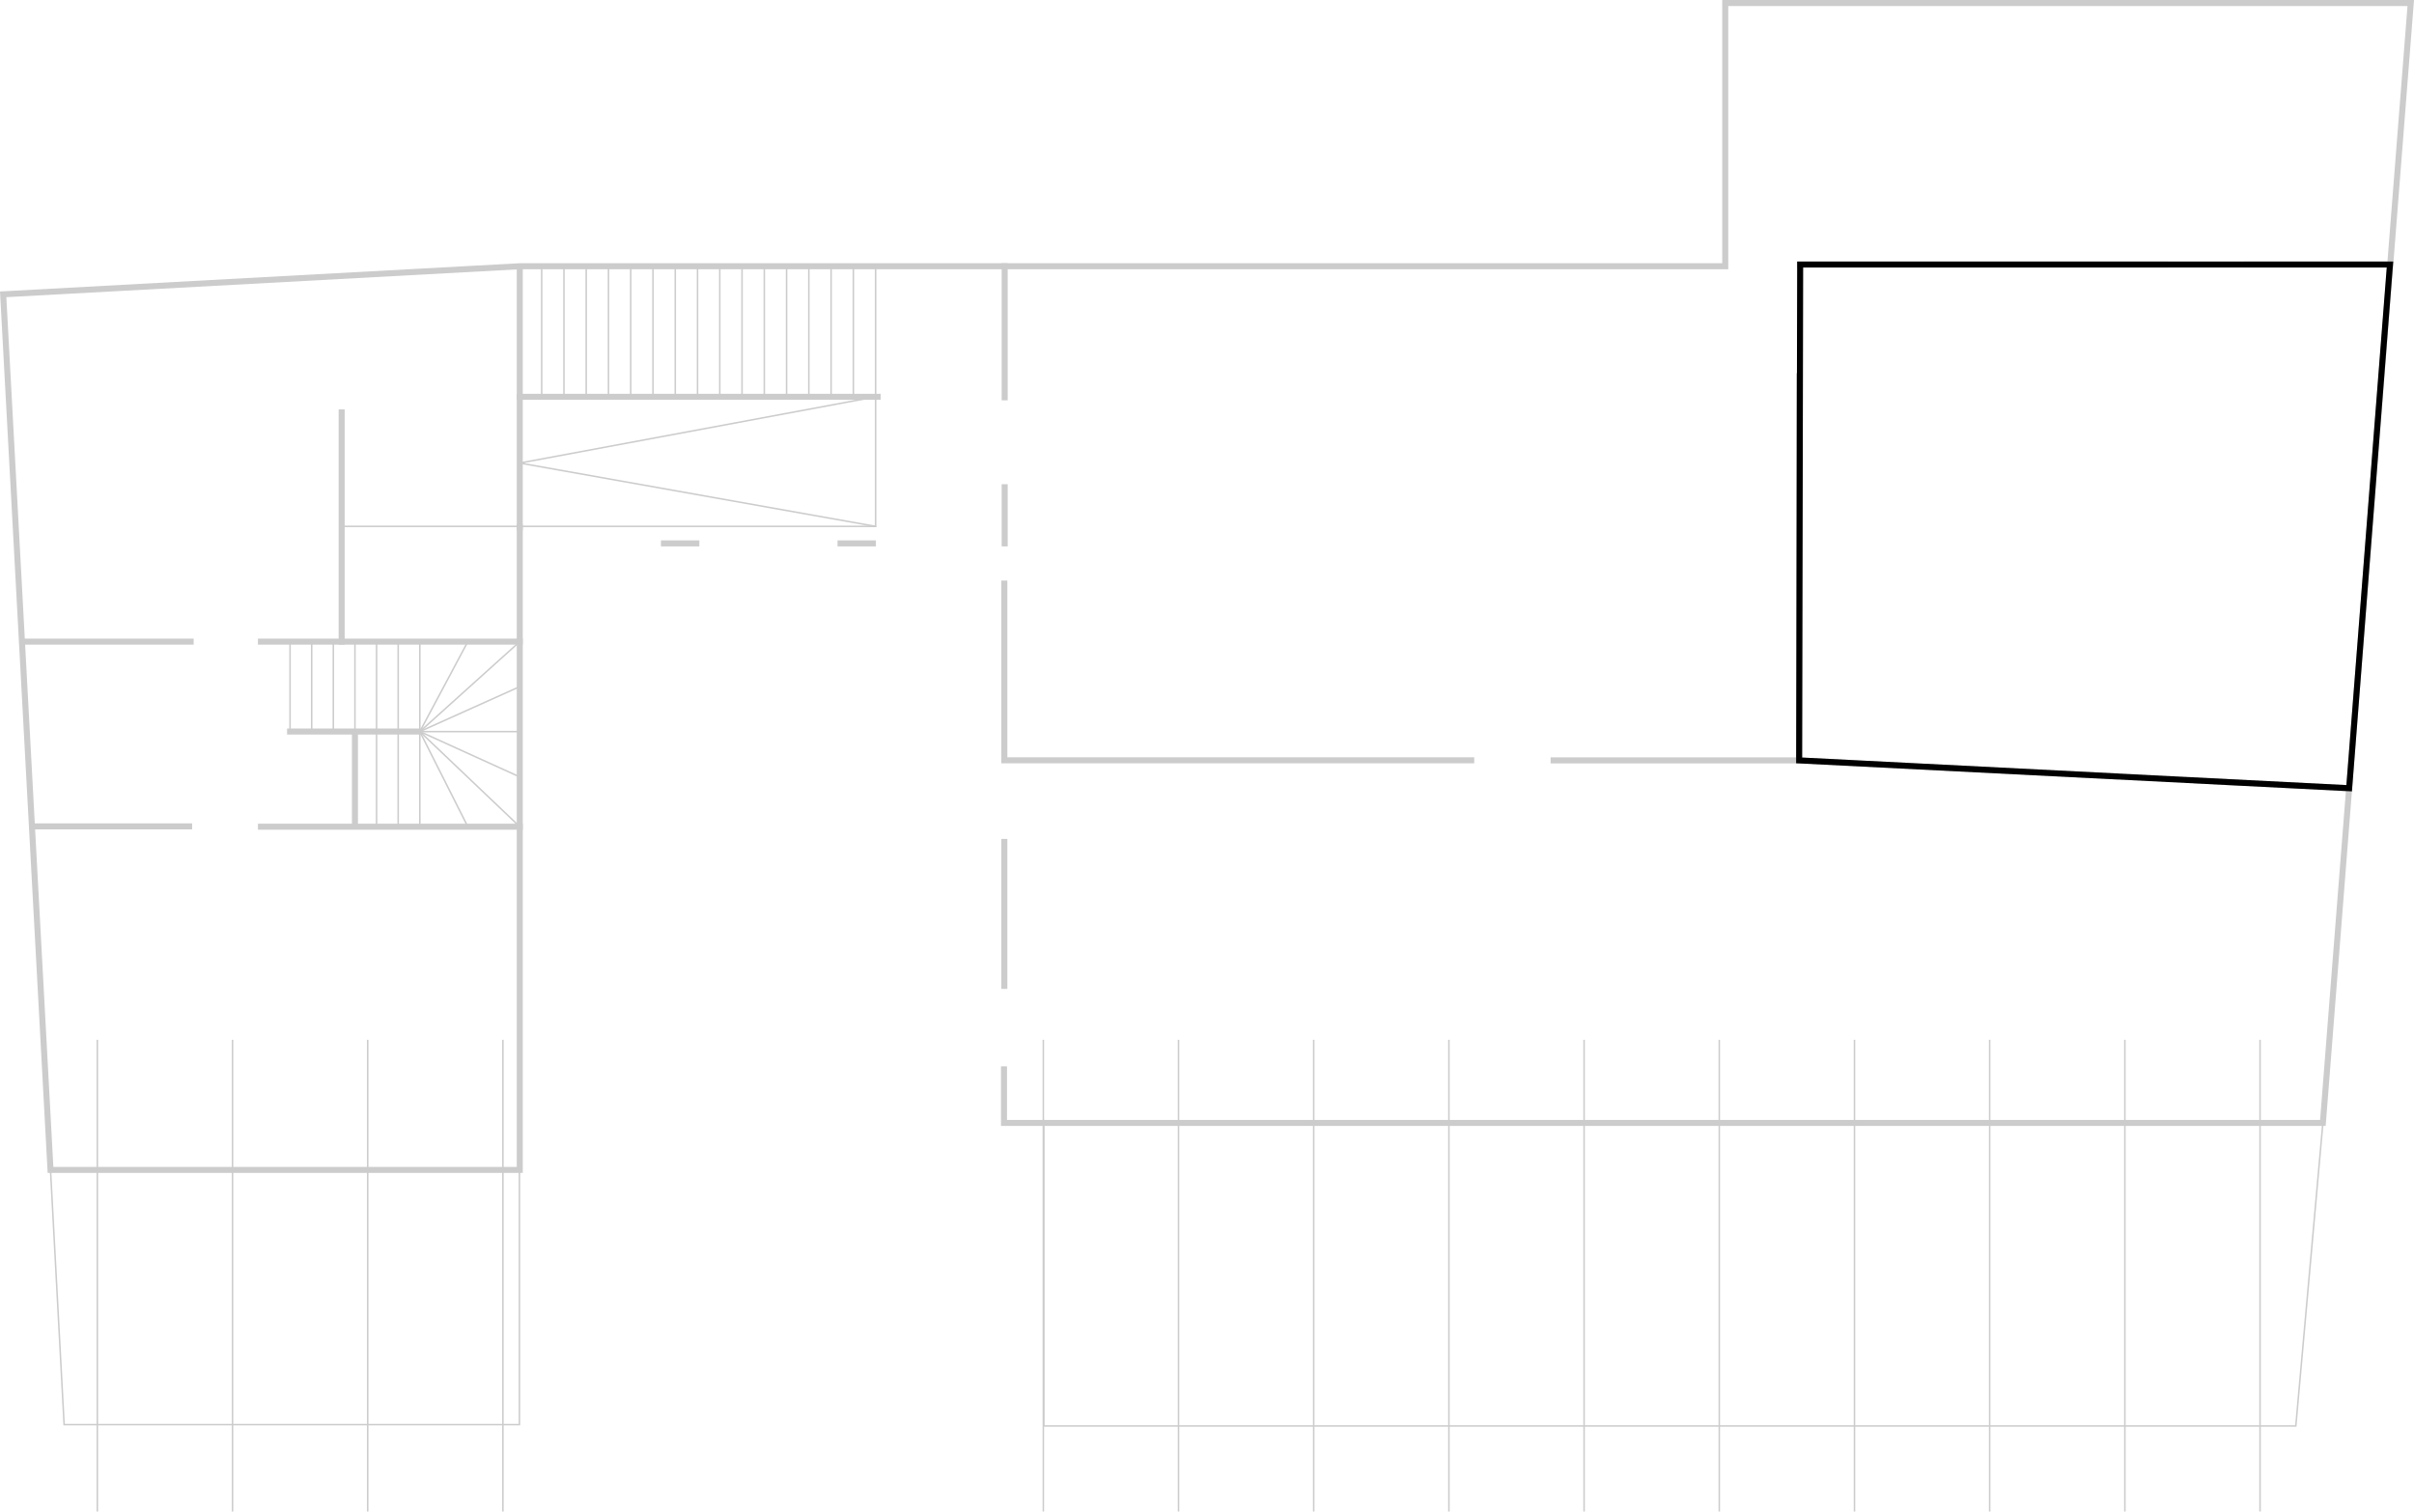
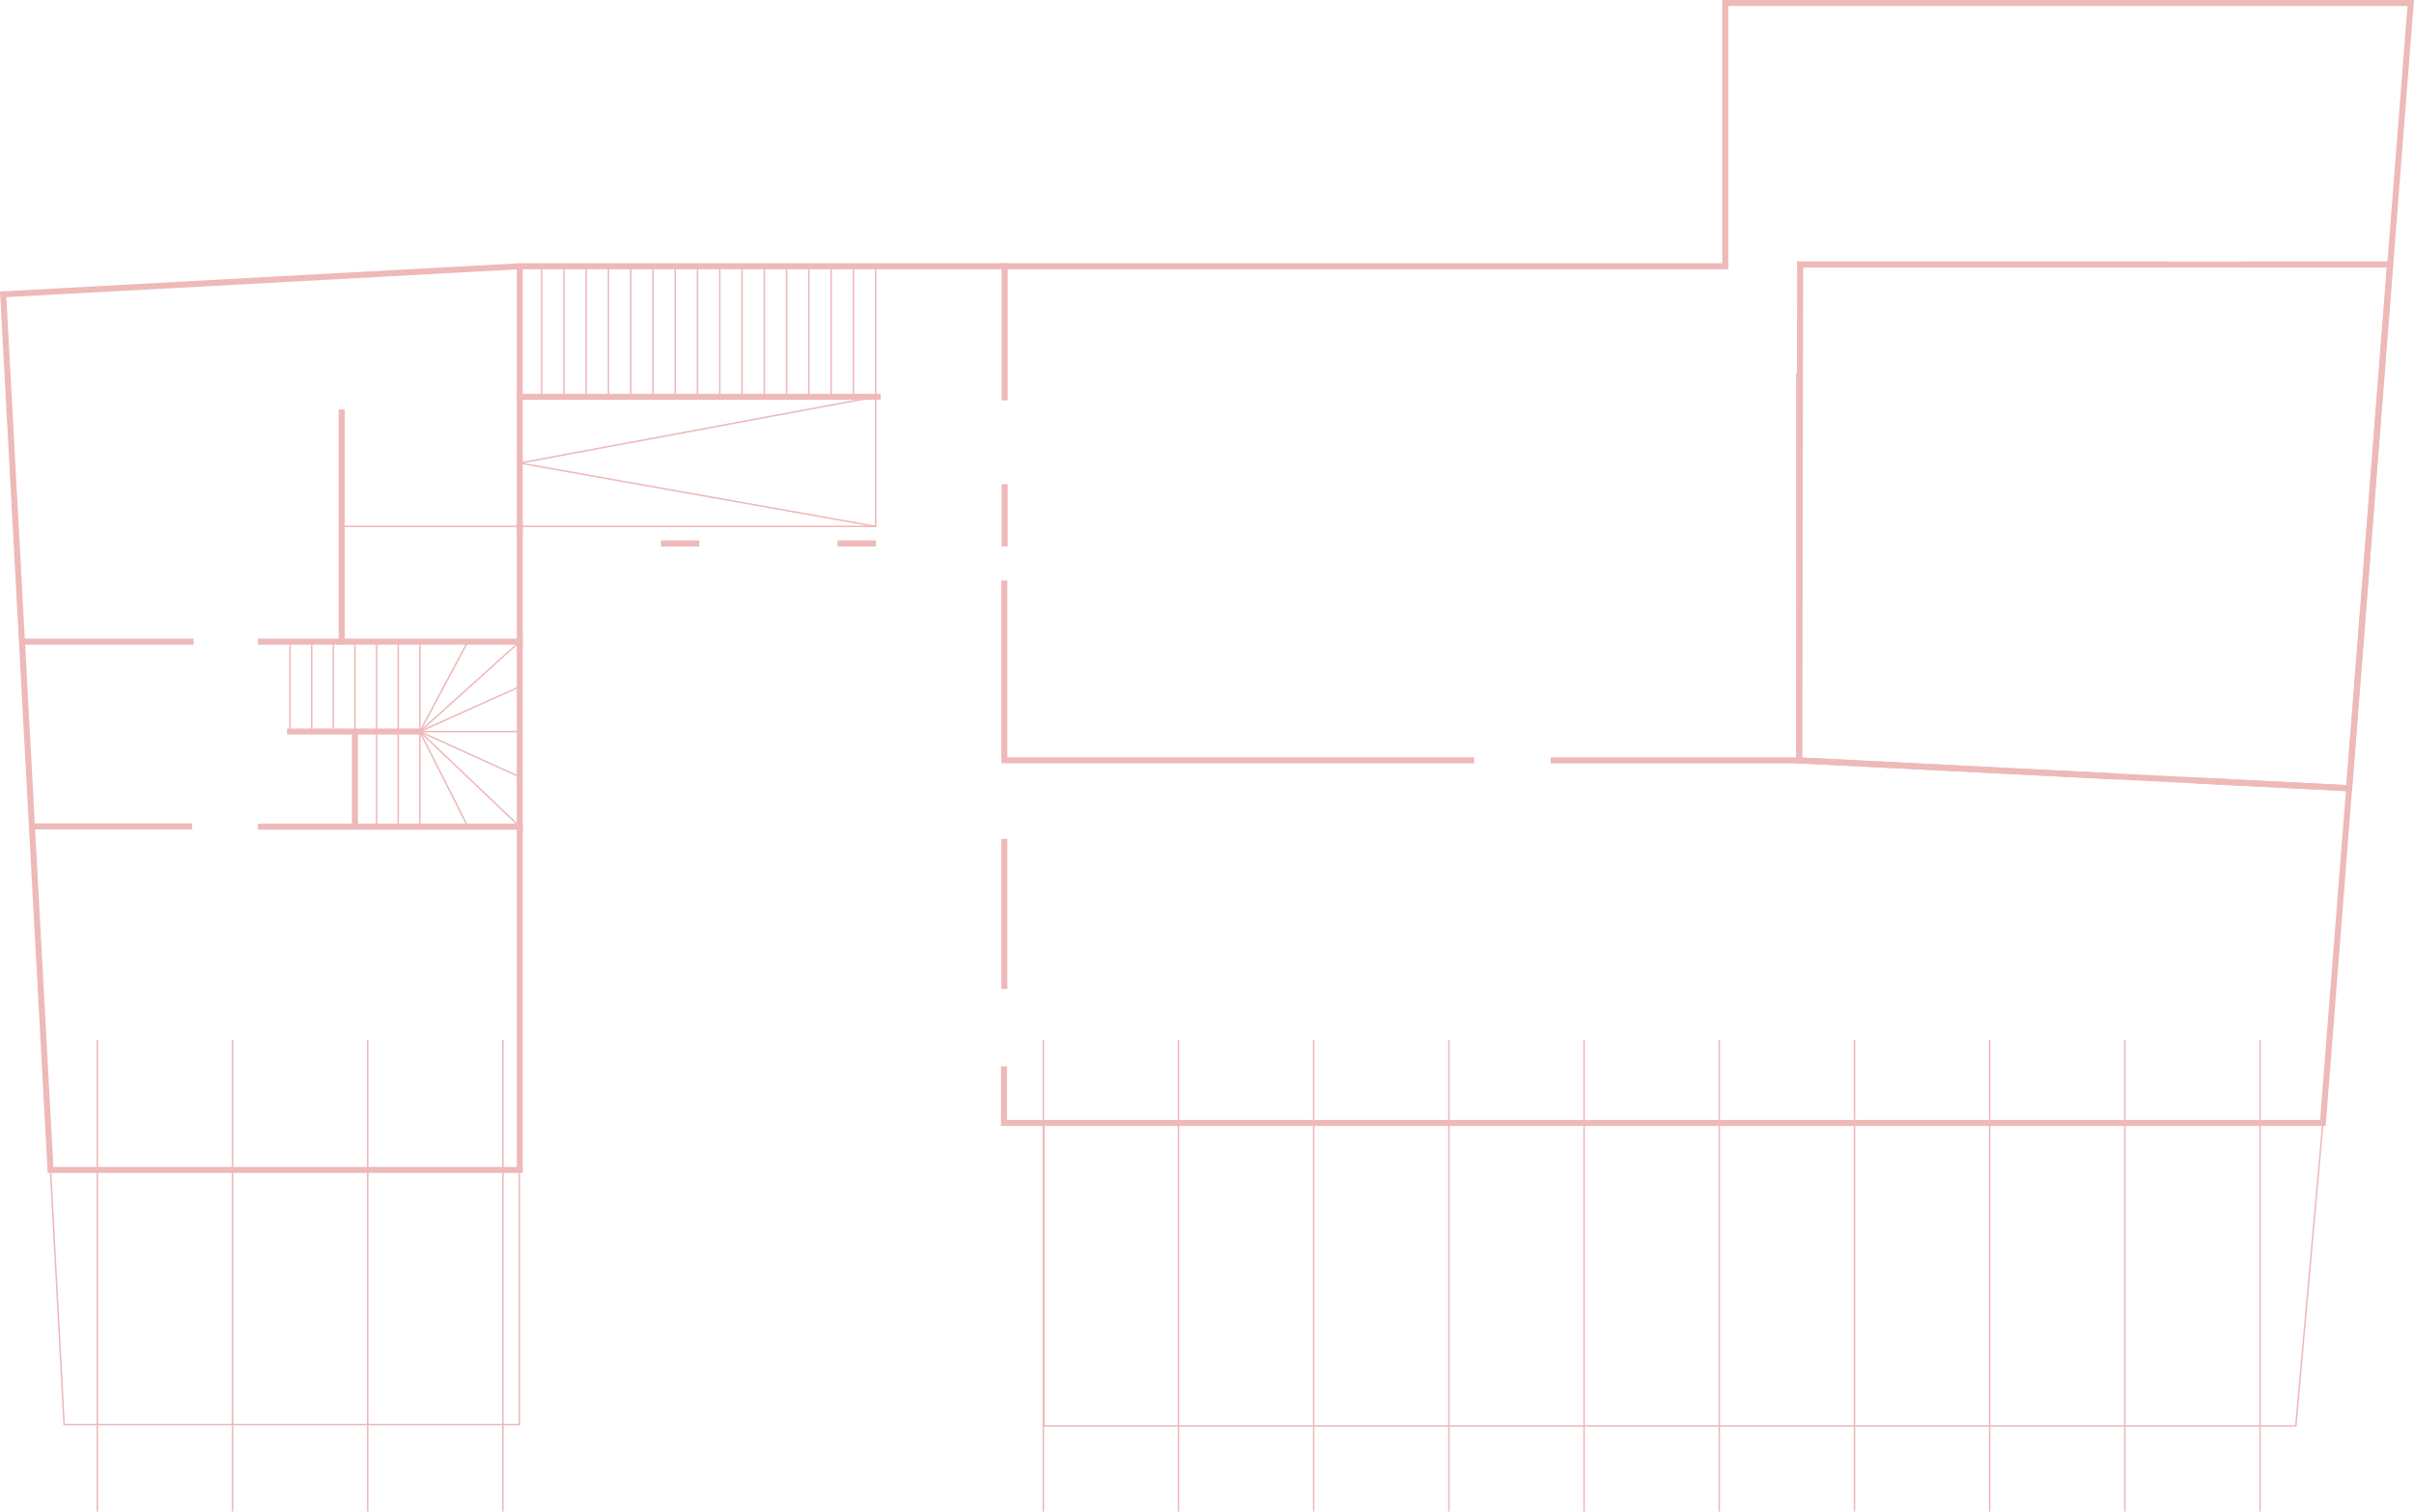
- <svg xmlns="http://www.w3.org/2000/svg" id="Casa_giorgione" viewBox="0 0 1134.22 710.25">
+ <svg xmlns="http://www.w3.org/2000/svg" id="Casa_giorgione" version="1.1" viewBox="0 0 1134.22 710.25">
  <defs>
-     <style>.cls-1,.cls-2,.cls-3{stroke:#ccc;}.cls-1,.cls-2,.cls-3,.cls-4{fill:none;}.cls-1,.cls-3{stroke-linecap:square;}.cls-1,.cls-3,.cls-4{stroke-miterlimit:10;}.cls-1,.cls-4{stroke-width:2.83px;}.cls-2{stroke-linejoin:bevel;}.cls-2,.cls-3{stroke-width:.71px;}.cls-2,.cls-4{stroke-linecap:round;}.cls-4{stroke:#000;}</style>
+     <style>
+       .st0, .st1, .st2 {
+         stroke-miterlimit: 10;
+       }
+ 
+       .st0, .st1, .st2, .st3 {
+         fill: none;
+         stroke: #eeb9b9;
+       }
+ 
+       .st0, .st2 {
+         stroke-width: 2.83px;
+       }
+ 
+       .st0, .st3 {
+         stroke-linecap: round;
+       }
+ 
+       .st1, .st2 {
+         stroke-linecap: square;
+       }
+ 
+       .st1, .st3 {
+         stroke-width: .71px;
+       }
+ 
+       .st3 {
+         stroke-linejoin: bevel;
+       }
+     </style>
  </defs>
-   <polyline class="cls-1" points="244.21 301.5 244.21 549.74 23.73 549.74 1.49 138.3 244.21 125.1 810.61 125.1 810.61 1.42 1132.69 1.42 1091.41 527.66 471.73 527.66 471.73 502.46" />
-   <line class="cls-1" x1="10.45" y1="301.5" x2="89.57" y2="301.5" />
-   <line class="cls-1" x1="15.25" y1="388.3" x2="88.85" y2="388.3" />
-   <line class="cls-1" x1="122.61" y1="388.46" x2="244.21" y2="388.46" />
-   <polyline class="cls-1" points="122.61 301.5 244.21 301.5 244.21 247.82" />
-   <line class="cls-1" x1="160.53" y1="193.79" x2="160.53" y2="301.5" />
-   <line class="cls-1" x1="471.89" y1="463.26" x2="471.89" y2="395.62" />
-   <polyline class="cls-1" points="471.89 274.22 471.89 357.26 691.25 357.26" />
-   <line class="cls-1" x1="472.05" y1="255.34" x2="472.05" y2="228.94" />
-   <line class="cls-1" x1="394.93" y1="255.34" x2="410.13" y2="255.34" />
-   <line class="cls-1" x1="311.97" y1="255.34" x2="327.17" y2="255.34" />
-   <line class="cls-1" x1="244.21" y1="125.58" x2="244.21" y2="247.82" />
-   <line class="cls-1" x1="244.21" y1="186.46" x2="412.37" y2="186.46" />
-   <line class="cls-1" x1="472.05" y1="186.7" x2="472.05" y2="125.1" />
-   <line class="cls-3" x1="254.51" y1="125.46" x2="254.51" y2="185.86" />
-   <line class="cls-3" x1="264.97" y1="125.46" x2="264.97" y2="185.86" />
-   <line class="cls-3" x1="275.43" y1="125.46" x2="275.43" y2="185.86" />
-   <line class="cls-3" x1="285.89" y1="125.46" x2="285.89" y2="185.86" />
-   <line class="cls-3" x1="296.35" y1="125.46" x2="296.35" y2="185.86" />
-   <line class="cls-3" x1="306.81" y1="125.46" x2="306.81" y2="185.86" />
-   <line class="cls-3" x1="317.27" y1="125.46" x2="317.27" y2="185.86" />
-   <line class="cls-3" x1="327.73" y1="125.46" x2="327.73" y2="185.86" />
-   <line class="cls-3" x1="338.19" y1="125.46" x2="338.19" y2="185.86" />
-   <line class="cls-3" x1="400.95" y1="125.46" x2="400.95" y2="185.86" />
-   <line class="cls-3" x1="380.03" y1="125.46" x2="380.03" y2="185.86" />
-   <line class="cls-3" x1="359.11" y1="125.46" x2="359.11" y2="185.86" />
-   <line class="cls-3" x1="390.49" y1="125.46" x2="390.49" y2="185.86" />
-   <line class="cls-3" x1="369.57" y1="125.46" x2="369.57" y2="185.86" />
-   <line class="cls-3" x1="348.65" y1="125.46" x2="348.65" y2="185.86" />
-   <polyline class="cls-3" points="411.41 125.14 411.41 247.34 160.69 247.34" />
-   <polyline class="cls-2" points="411.41 247.34 244.21 217.58 411.41 186.46" />
-   <line class="cls-1" x1="1032.41" y1="366.77" x2="1103.57" y2="370.38" />
-   <polyline class="cls-1" points="729.97 357.3 845.33 357.3 993.73 364.81" />
-   <line class="cls-1" x1="845.33" y1="357.3" x2="845.33" y2="176.78" />
-   <line class="cls-1" x1="845.81" y1="124.3" x2="1017.17" y2="124.3" />
-   <line class="cls-1" x1="1055.89" y1="124.3" x2="1122.93" y2="124.3" />
-   <line class="cls-1" x1="166.77" y1="388.3" x2="166.77" y2="344.98" />
-   <line class="cls-1" x1="197.26" y1="343.74" x2="136.29" y2="343.74" />
-   <line class="cls-3" x1="136.28" y1="302.65" x2="136.28" y2="343.5" />
-   <line class="cls-3" x1="146.44" y1="302.65" x2="146.44" y2="343.5" />
-   <line class="cls-3" x1="156.61" y1="302.65" x2="156.61" y2="343.5" />
-   <line class="cls-3" x1="166.77" y1="302.65" x2="166.77" y2="343.5" />
-   <line class="cls-3" x1="176.93" y1="302.65" x2="176.93" y2="343.5" />
-   <line class="cls-3" x1="187.09" y1="302.65" x2="187.09" y2="343.5" />
-   <line class="cls-3" x1="197.26" y1="302.65" x2="197.26" y2="343.5" />
-   <line class="cls-3" x1="176.93" y1="343.77" x2="176.93" y2="388.42" />
-   <line class="cls-3" x1="187.09" y1="343.77" x2="187.09" y2="388.42" />
-   <line class="cls-3" x1="197.26" y1="343.77" x2="197.26" y2="388.42" />
-   <line class="cls-3" x1="244.21" y1="301.5" x2="197.26" y2="343.77" />
-   <line class="cls-3" x1="197.26" y1="343.77" x2="244.21" y2="388.46" />
-   <line class="cls-3" x1="244.21" y1="343.77" x2="197.26" y2="343.77" />
-   <line class="cls-3" x1="219.81" y1="301.5" x2="197.26" y2="343.77" />
-   <line class="cls-3" x1="219.81" y1="388.46" x2="197.26" y2="343.77" />
-   <line class="cls-3" x1="197.26" y1="343.74" x2="244.05" y2="322.71" />
-   <line class="cls-3" x1="197.26" y1="343.74" x2="244.21" y2="365.07" />
-   <polyline class="cls-3" points="23.73 549.74 30.13 669.42 244.05 669.42 244.05 549.74" />
-   <polyline class="cls-3" points="490.45 526.54 490.45 670.06 1078.69 670.06 1091.41 527.66" />
-   <line class="cls-3" x1="45.73" y1="709.9" x2="45.73" y2="488.94" />
-   <line class="cls-3" x1="109.25" y1="709.9" x2="109.25" y2="488.94" />
-   <line class="cls-3" x1="172.77" y1="709.9" x2="172.77" y2="488.94" />
-   <line class="cls-3" x1="236.29" y1="709.9" x2="236.29" y2="488.94" />
-   <line class="cls-3" x1="490.21" y1="709.9" x2="490.21" y2="488.94" />
-   <line class="cls-3" x1="553.73" y1="709.9" x2="553.73" y2="488.94" />
-   <line class="cls-3" x1="617.25" y1="709.9" x2="617.25" y2="488.94" />
-   <line class="cls-3" x1="680.77" y1="709.9" x2="680.77" y2="488.94" />
-   <line class="cls-3" x1="744.29" y1="709.9" x2="744.29" y2="488.94" />
-   <line class="cls-3" x1="807.81" y1="709.9" x2="807.81" y2="488.94" />
-   <line class="cls-3" x1="871.33" y1="709.9" x2="871.33" y2="488.94" />
-   <line class="cls-3" x1="934.85" y1="709.9" x2="934.85" y2="488.94" />
-   <line class="cls-3" x1="998.37" y1="709.9" x2="998.37" y2="488.94" />
-   <line class="cls-3" x1="1061.89" y1="709.9" x2="1061.89" y2="488.94" />
-   <polygon class="cls-4" points="1103.75 370.38 845.33 357.3 845.81 124.3 1122.93 124.3 1103.75 370.38" />
+   <polyline class="st2" points="244.21 301.5 244.21 549.74 23.73 549.74 1.49 138.3 244.21 125.1 810.61 125.1 810.61 1.42 1132.69 1.42 1091.41 527.66 471.73 527.66 471.73 502.46" />
+   <line class="st2" x1="10.45" y1="301.5" x2="89.57" y2="301.5" />
+   <line class="st2" x1="15.25" y1="388.3" x2="88.85" y2="388.3" />
+   <line class="st2" x1="122.61" y1="388.46" x2="244.21" y2="388.46" />
+   <polyline class="st2" points="122.61 301.5 244.21 301.5 244.21 247.82" />
+   <line class="st2" x1="160.53" y1="193.79" x2="160.53" y2="301.5" />
+   <line class="st2" x1="471.89" y1="463.26" x2="471.89" y2="395.62" />
+   <polyline class="st2" points="471.89 274.22 471.89 357.26 691.25 357.26" />
+   <line class="st2" x1="472.05" y1="255.34" x2="472.05" y2="228.94" />
+   <line class="st2" x1="394.93" y1="255.34" x2="410.13" y2="255.34" />
+   <line class="st2" x1="311.97" y1="255.34" x2="327.17" y2="255.34" />
+   <line class="st2" x1="244.21" y1="125.58" x2="244.21" y2="247.82" />
+   <line class="st2" x1="244.21" y1="186.46" x2="412.37" y2="186.46" />
+   <line class="st2" x1="472.05" y1="186.7" x2="472.05" y2="125.1" />
+   <line class="st1" x1="254.51" y1="125.46" x2="254.51" y2="185.86" />
+   <line class="st1" x1="264.97" y1="125.46" x2="264.97" y2="185.86" />
+   <line class="st1" x1="275.43" y1="125.46" x2="275.43" y2="185.86" />
+   <line class="st1" x1="285.89" y1="125.46" x2="285.89" y2="185.86" />
+   <line class="st1" x1="296.35" y1="125.46" x2="296.35" y2="185.86" />
+   <line class="st1" x1="306.81" y1="125.46" x2="306.81" y2="185.86" />
+   <line class="st1" x1="317.27" y1="125.46" x2="317.27" y2="185.86" />
+   <line class="st1" x1="327.73" y1="125.46" x2="327.73" y2="185.86" />
+   <line class="st1" x1="338.19" y1="125.46" x2="338.19" y2="185.86" />
+   <line class="st1" x1="400.95" y1="125.46" x2="400.95" y2="185.86" />
+   <line class="st1" x1="380.03" y1="125.46" x2="380.03" y2="185.86" />
+   <line class="st1" x1="359.11" y1="125.46" x2="359.11" y2="185.86" />
+   <line class="st1" x1="390.49" y1="125.46" x2="390.49" y2="185.86" />
+   <line class="st1" x1="369.57" y1="125.46" x2="369.57" y2="185.86" />
+   <line class="st1" x1="348.65" y1="125.46" x2="348.65" y2="185.86" />
+   <polyline class="st1" points="411.41 125.14 411.41 247.34 160.69 247.34" />
+   <polyline class="st3" points="411.41 247.34 244.21 217.58 411.41 186.46" />
+   <line class="st2" x1="1032.41" y1="366.77" x2="1103.57" y2="370.38" />
+   <polyline class="st2" points="729.97 357.3 845.33 357.3 993.73 364.81" />
+   <line class="st2" x1="845.33" y1="357.3" x2="845.33" y2="176.78" />
+   <line class="st2" x1="845.81" y1="124.3" x2="1017.17" y2="124.3" />
+   <line class="st2" x1="1055.89" y1="124.3" x2="1122.93" y2="124.3" />
+   <line class="st2" x1="166.77" y1="388.3" x2="166.77" y2="344.98" />
+   <line class="st2" x1="197.26" y1="343.74" x2="136.29" y2="343.74" />
+   <line class="st1" x1="136.28" y1="302.65" x2="136.28" y2="343.5" />
+   <line class="st1" x1="146.44" y1="302.65" x2="146.44" y2="343.5" />
+   <line class="st1" x1="156.61" y1="302.65" x2="156.61" y2="343.5" />
+   <line class="st1" x1="166.77" y1="302.65" x2="166.77" y2="343.5" />
+   <line class="st1" x1="176.93" y1="302.65" x2="176.93" y2="343.5" />
+   <line class="st1" x1="187.09" y1="302.65" x2="187.09" y2="343.5" />
+   <line class="st1" x1="197.26" y1="302.65" x2="197.26" y2="343.5" />
+   <line class="st1" x1="176.93" y1="343.77" x2="176.93" y2="388.42" />
+   <line class="st1" x1="187.09" y1="343.77" x2="187.09" y2="388.42" />
+   <line class="st1" x1="197.26" y1="343.77" x2="197.26" y2="388.42" />
+   <line class="st1" x1="244.21" y1="301.5" x2="197.26" y2="343.77" />
+   <line class="st1" x1="197.26" y1="343.77" x2="244.21" y2="388.46" />
+   <line class="st1" x1="244.21" y1="343.77" x2="197.26" y2="343.77" />
+   <line class="st1" x1="219.81" y1="301.5" x2="197.26" y2="343.77" />
+   <line class="st1" x1="219.81" y1="388.46" x2="197.26" y2="343.77" />
+   <line class="st1" x1="197.26" y1="343.74" x2="244.05" y2="322.71" />
+   <line class="st1" x1="197.26" y1="343.74" x2="244.21" y2="365.07" />
+   <polyline class="st1" points="23.73 549.74 30.13 669.42 244.05 669.42 244.05 549.74" />
+   <polyline class="st1" points="490.45 526.54 490.45 670.06 1078.69 670.06 1091.41 527.66" />
+   <line class="st1" x1="45.73" y1="709.9" x2="45.73" y2="488.94" />
+   <line class="st1" x1="109.25" y1="709.9" x2="109.25" y2="488.94" />
+   <line class="st1" x1="172.77" y1="709.9" x2="172.77" y2="488.94" />
+   <line class="st1" x1="236.29" y1="709.9" x2="236.29" y2="488.94" />
+   <line class="st1" x1="490.21" y1="709.9" x2="490.21" y2="488.94" />
+   <line class="st1" x1="553.73" y1="709.9" x2="553.73" y2="488.94" />
+   <line class="st1" x1="617.25" y1="709.9" x2="617.25" y2="488.94" />
+   <line class="st1" x1="680.77" y1="709.9" x2="680.77" y2="488.94" />
+   <line class="st1" x1="744.29" y1="709.9" x2="744.29" y2="488.94" />
+   <line class="st1" x1="807.81" y1="709.9" x2="807.81" y2="488.94" />
+   <line class="st1" x1="871.33" y1="709.9" x2="871.33" y2="488.94" />
+   <line class="st1" x1="934.85" y1="709.9" x2="934.85" y2="488.94" />
+   <line class="st1" x1="998.37" y1="709.9" x2="998.37" y2="488.94" />
+   <line class="st1" x1="1061.89" y1="709.9" x2="1061.89" y2="488.94" />
+   <polygon class="st0" points="1103.75 370.38 845.33 357.3 845.81 124.3 1122.93 124.3 1103.75 370.38" />
</svg>
